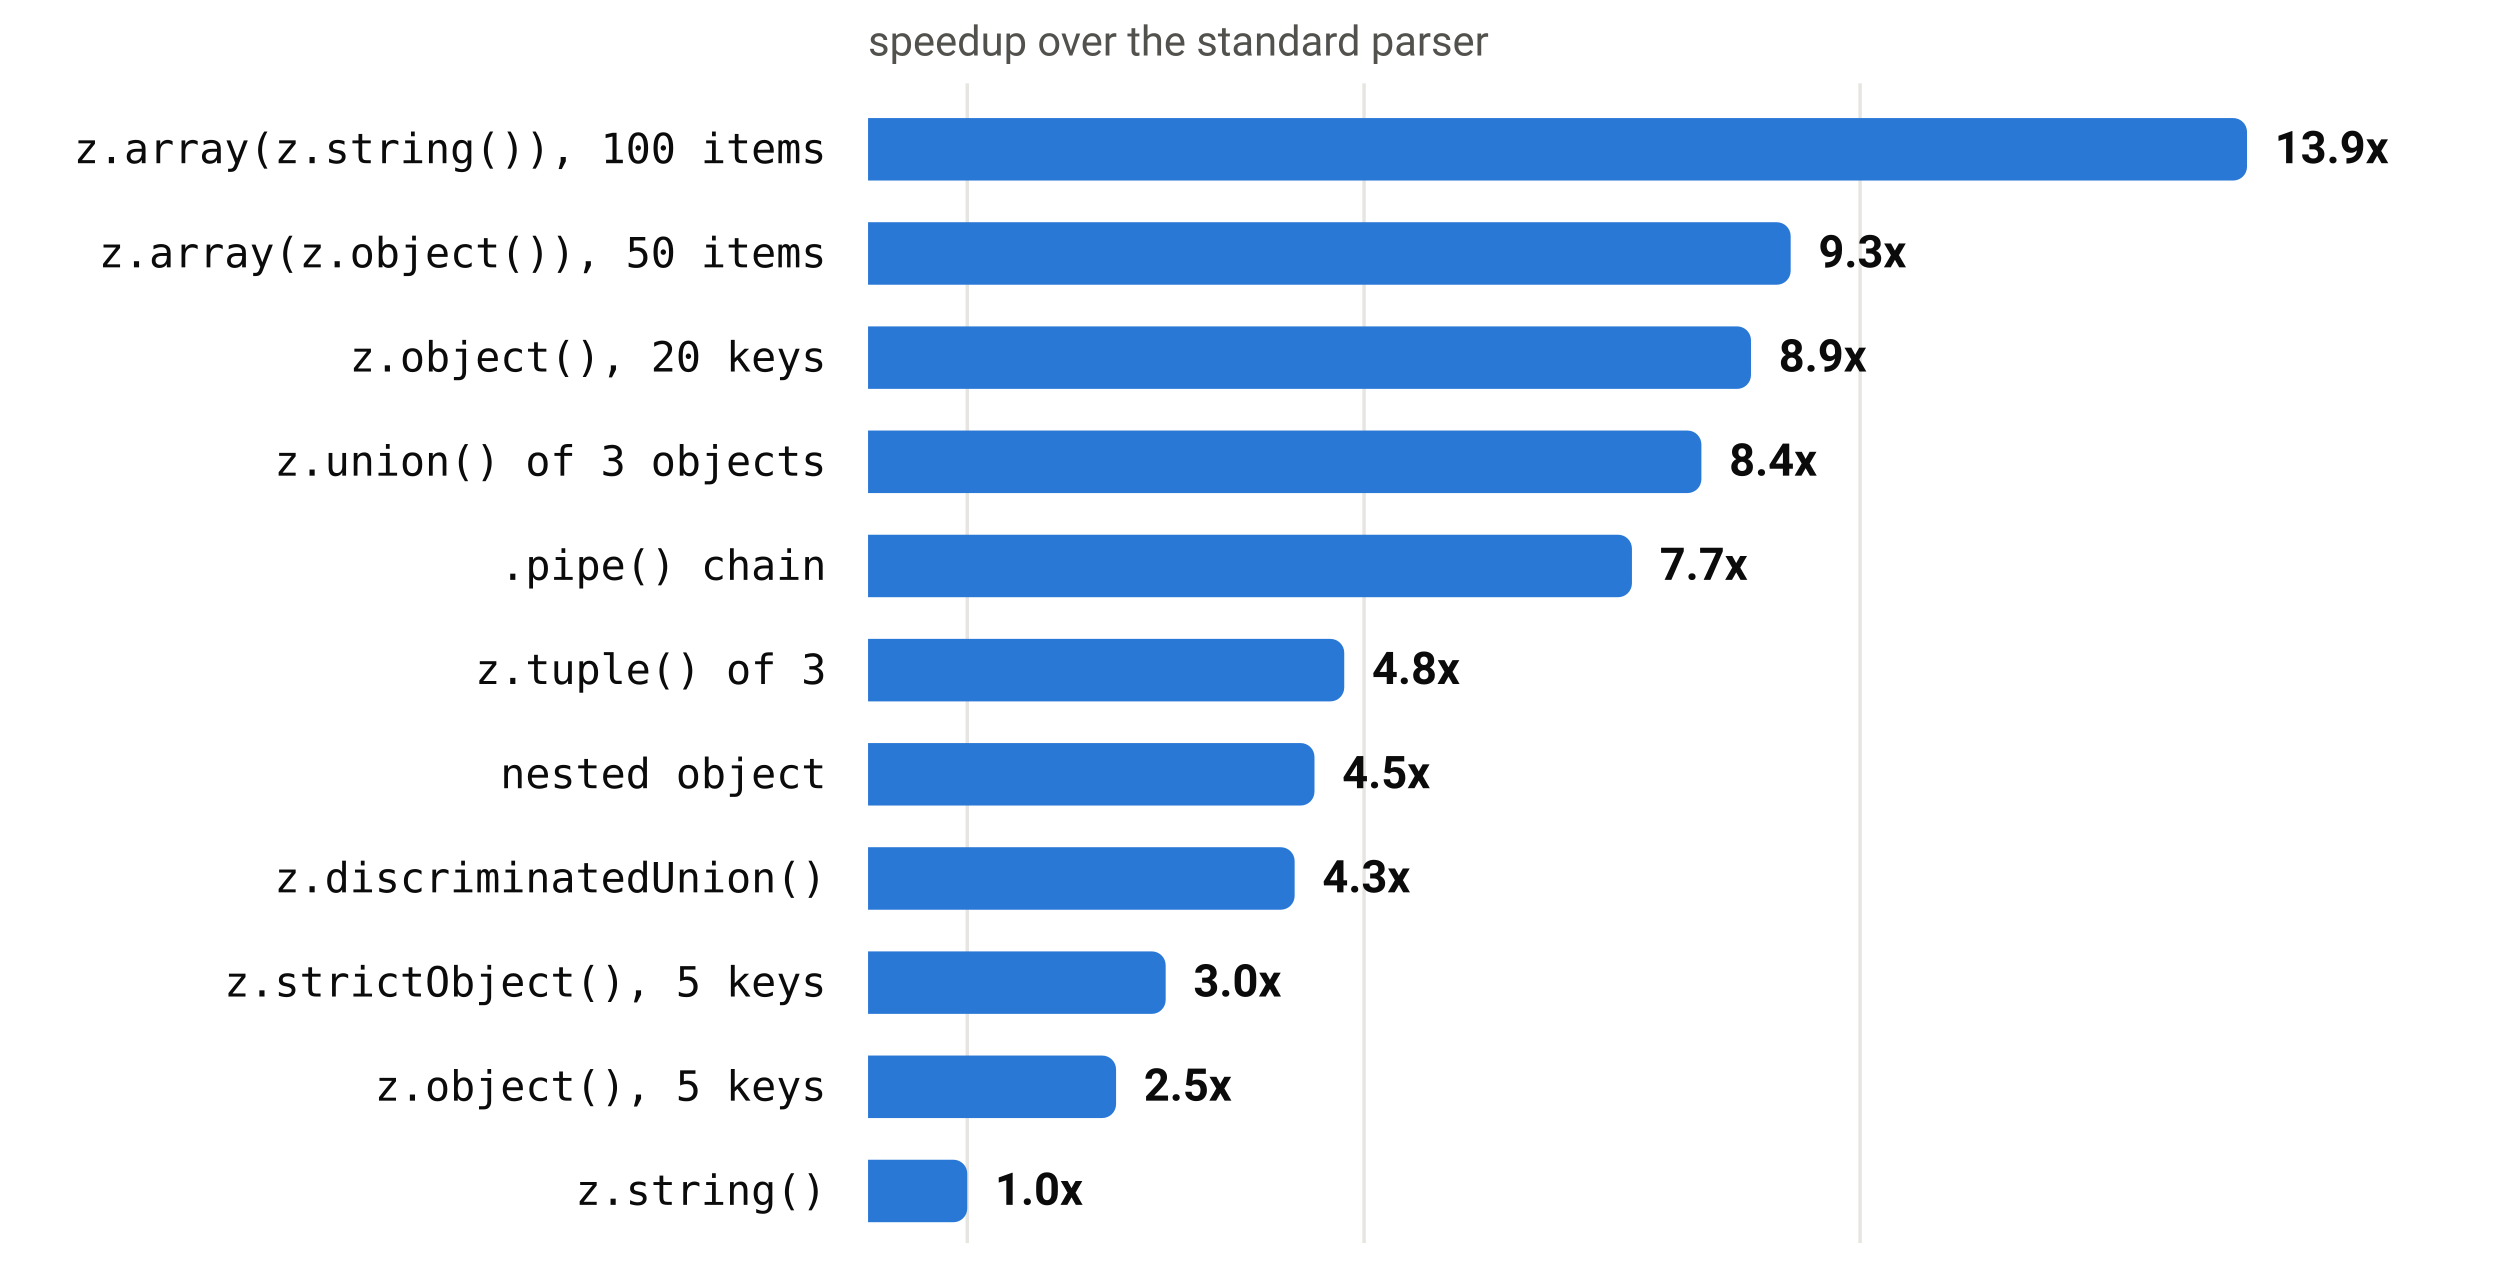
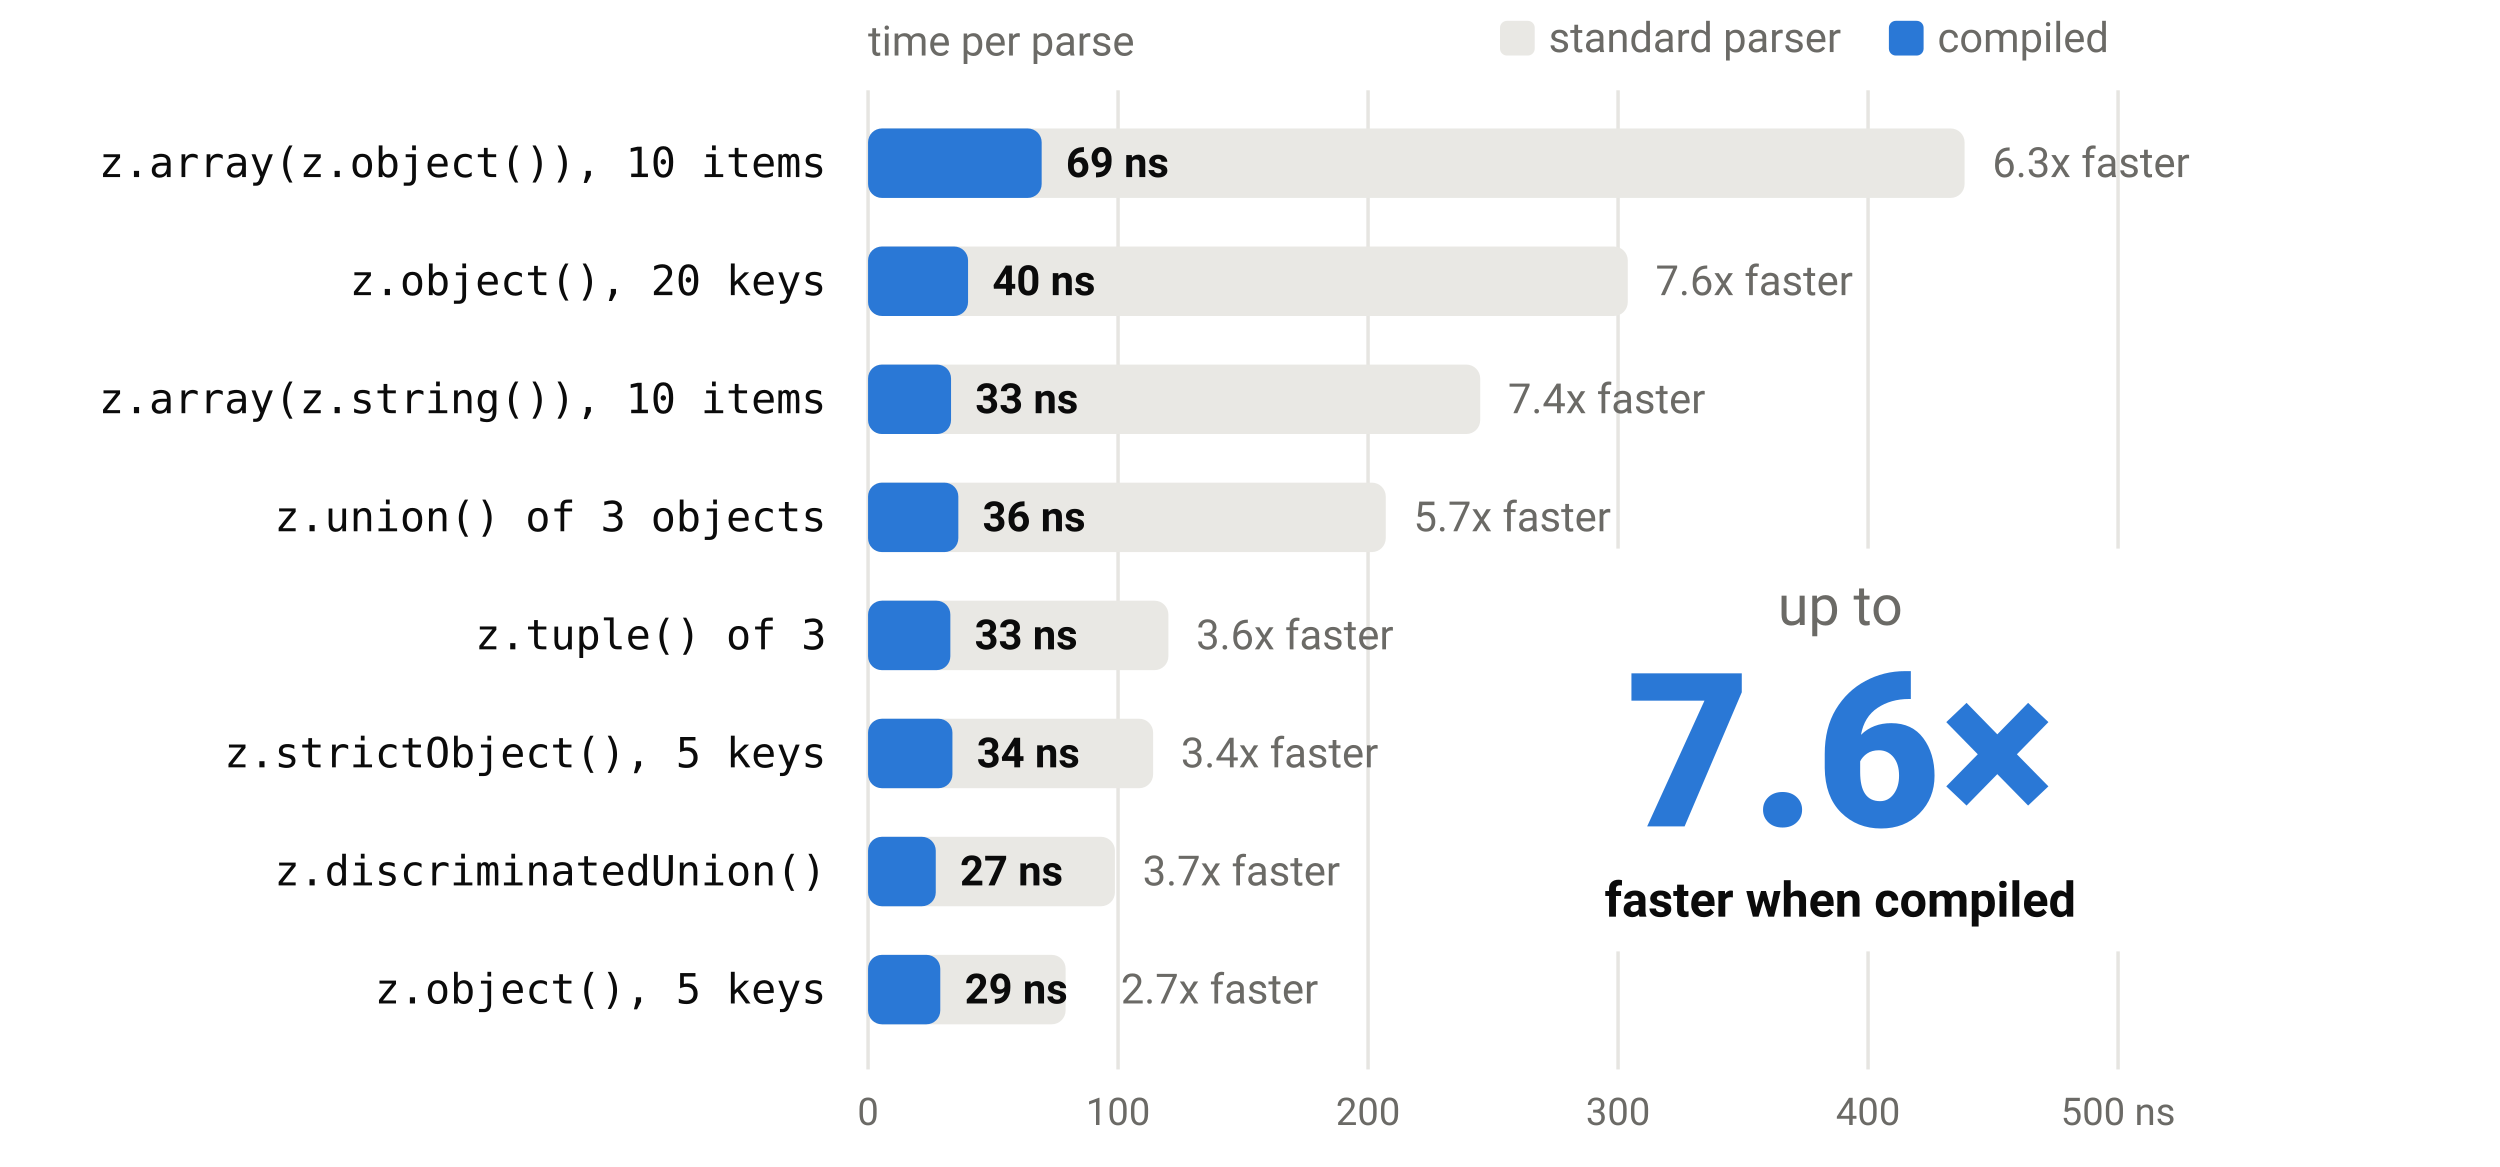
- <svg xmlns="http://www.w3.org/2000/svg" width="720" height="370" viewBox="0 0 720 370" font-family="ui-sans-serif, system-ui, -apple-system, Segoe UI, Roboto, sans-serif" font-size="13">
-   <text x="250" y="16" fill="#52514e" font-size="12">speedup over the standard parser</text>
-   <line x1="278.571" y1="24" x2="278.571" y2="358" stroke="#e6e5e1" stroke-width="1" />
-   <line x1="392.857" y1="24" x2="392.857" y2="358" stroke="#e6e5e1" stroke-width="1" />
-   <line x1="535.714" y1="24" x2="535.714" y2="358" stroke="#e6e5e1" stroke-width="1" />
-   <text x="238" y="47" text-anchor="end" fill="#0b0b0b" font-family="ui-monospace, SFMono-Regular, Menlo, monospace" font-size="12">z.array(z.string()), 100 items</text>
-   <path d="M250,34 h393.143 a4,4 0 0 1 4,4 v10 a4,4 0 0 1 -4,4 h-393.143 z" fill="#2a78d6" />
-   <text x="655.143" y="47" fill="#0b0b0b" font-weight="600">13.9x</text>
-   <text x="238" y="77" text-anchor="end" fill="#0b0b0b" font-family="ui-monospace, SFMono-Regular, Menlo, monospace" font-size="12">z.array(z.object()), 50 items</text>
-   <path d="M250,64 h261.714 a4,4 0 0 1 4,4 v10 a4,4 0 0 1 -4,4 h-261.714 z" fill="#2a78d6" />
-   <text x="523.714" y="77" fill="#0b0b0b" font-weight="600">9.3x</text>
-   <text x="238" y="107" text-anchor="end" fill="#0b0b0b" font-family="ui-monospace, SFMono-Regular, Menlo, monospace" font-size="12">z.object(), 20 keys</text>
-   <path d="M250,94 h250.286 a4,4 0 0 1 4,4 v10 a4,4 0 0 1 -4,4 h-250.286 z" fill="#2a78d6" />
-   <text x="512.286" y="107" fill="#0b0b0b" font-weight="600">8.9x</text>
-   <text x="238" y="137" text-anchor="end" fill="#0b0b0b" font-family="ui-monospace, SFMono-Regular, Menlo, monospace" font-size="12">z.union() of 3 objects</text>
-   <path d="M250,124 h236 a4,4 0 0 1 4,4 v10 a4,4 0 0 1 -4,4 h-236 z" fill="#2a78d6" />
-   <text x="498" y="137" fill="#0b0b0b" font-weight="600">8.4x</text>
-   <text x="238" y="167" text-anchor="end" fill="#0b0b0b" font-family="ui-monospace, SFMono-Regular, Menlo, monospace" font-size="12">.pipe() chain</text>
-   <path d="M250,154 h216 a4,4 0 0 1 4,4 v10 a4,4 0 0 1 -4,4 h-216 z" fill="#2a78d6" />
-   <text x="478" y="167" fill="#0b0b0b" font-weight="600">7.7x</text>
-   <text x="238" y="197" text-anchor="end" fill="#0b0b0b" font-family="ui-monospace, SFMono-Regular, Menlo, monospace" font-size="12">z.tuple() of 3</text>
-   <path d="M250,184 h133.143 a4,4 0 0 1 4,4 v10 a4,4 0 0 1 -4,4 h-133.143 z" fill="#2a78d6" />
-   <text x="395.143" y="197" fill="#0b0b0b" font-weight="600">4.8x</text>
-   <text x="238" y="227" text-anchor="end" fill="#0b0b0b" font-family="ui-monospace, SFMono-Regular, Menlo, monospace" font-size="12">nested object</text>
-   <path d="M250,214 h124.571 a4,4 0 0 1 4,4 v10 a4,4 0 0 1 -4,4 h-124.571 z" fill="#2a78d6" />
-   <text x="386.571" y="227" fill="#0b0b0b" font-weight="600">4.5x</text>
-   <text x="238" y="257" text-anchor="end" fill="#0b0b0b" font-family="ui-monospace, SFMono-Regular, Menlo, monospace" font-size="12">z.discriminatedUnion()</text>
-   <path d="M250,244 h118.857 a4,4 0 0 1 4,4 v10 a4,4 0 0 1 -4,4 h-118.857 z" fill="#2a78d6" />
-   <text x="380.857" y="257" fill="#0b0b0b" font-weight="600">4.3x</text>
-   <text x="238" y="287" text-anchor="end" fill="#0b0b0b" font-family="ui-monospace, SFMono-Regular, Menlo, monospace" font-size="12">z.strictObject(), 5 keys</text>
-   <path d="M250,274 h81.714 a4,4 0 0 1 4,4 v10 a4,4 0 0 1 -4,4 h-81.714 z" fill="#2a78d6" />
-   <text x="343.714" y="287" fill="#0b0b0b" font-weight="600">3.0x</text>
-   <text x="238" y="317" text-anchor="end" fill="#0b0b0b" font-family="ui-monospace, SFMono-Regular, Menlo, monospace" font-size="12">z.object(), 5 keys</text>
-   <path d="M250,304 h67.429 a4,4 0 0 1 4,4 v10 a4,4 0 0 1 -4,4 h-67.429 z" fill="#2a78d6" />
-   <text x="329.429" y="317" fill="#0b0b0b" font-weight="600">2.5x</text>
-   <text x="238" y="347" text-anchor="end" fill="#0b0b0b" font-family="ui-monospace, SFMono-Regular, Menlo, monospace" font-size="12">z.string()</text>
-   <path d="M250,334 h24.571 a4,4 0 0 1 4,4 v10 a4,4 0 0 1 -4,4 h-24.571 z" fill="#2a78d6" />
-   <text x="286.571" y="347" fill="#0b0b0b" font-weight="600">1.0x</text>
+ <svg xmlns="http://www.w3.org/2000/svg" width="720" height="336" viewBox="0 0 720 336" font-family="ui-sans-serif, system-ui, -apple-system, Segoe UI, Roboto, sans-serif" font-size="13">
+   <text x="250" y="16" fill="#6b6a66" font-size="12">time per parse</text>
+   <rect x="432" y="6" width="10" height="10" rx="2" fill="#e9e8e4" />
+   <text x="446" y="15" fill="#6b6a66" font-size="12">standard parser</text>
+   <rect x="544" y="6" width="10" height="10" rx="2" fill="#2a78d6" />
+   <text x="558" y="15" fill="#6b6a66" font-size="12">compiled</text>
+   <line x1="250.0" y1="26" x2="250.0" y2="308" stroke="#e6e5e1" stroke-width="1" />
+   <text x="250.0" y="324" text-anchor="middle" fill="#6b6a66" font-size="11">0</text>
+   <line x1="322.0" y1="26" x2="322.0" y2="308" stroke="#e6e5e1" stroke-width="1" />
+   <text x="322.0" y="324" text-anchor="middle" fill="#6b6a66" font-size="11">100</text>
+   <line x1="394.0" y1="26" x2="394.0" y2="308" stroke="#e6e5e1" stroke-width="1" />
+   <text x="394.0" y="324" text-anchor="middle" fill="#6b6a66" font-size="11">200</text>
+   <line x1="466.0" y1="26" x2="466.0" y2="158" stroke="#e6e5e1" stroke-width="1" />
+   <line x1="466.0" y1="274" x2="466.0" y2="308" stroke="#e6e5e1" stroke-width="1" />
+   <text x="466.0" y="324" text-anchor="middle" fill="#6b6a66" font-size="11">300</text>
+   <line x1="538.0" y1="26" x2="538.0" y2="158" stroke="#e6e5e1" stroke-width="1" />
+   <line x1="538.0" y1="274" x2="538.0" y2="308" stroke="#e6e5e1" stroke-width="1" />
+   <text x="538.0" y="324" text-anchor="middle" fill="#6b6a66" font-size="11">400</text>
+   <line x1="610.0" y1="26" x2="610.0" y2="158" stroke="#e6e5e1" stroke-width="1" />
+   <line x1="610.0" y1="274" x2="610.0" y2="308" stroke="#e6e5e1" stroke-width="1" />
+   <text x="610.0" y="324" text-anchor="middle" fill="#6b6a66" font-size="11">500 ns</text>
+   <text x="238" y="51" text-anchor="end" fill="#0b0b0b" font-family="ui-monospace, SFMono-Regular, Menlo, monospace" font-size="12">z.array(z.object()), 10 items</text>
+   <rect x="250" y="37" width="315.8" height="20" rx="4" fill="#e9e8e4" />
+   <rect x="250" y="37" width="50.0" height="20" rx="4" fill="#2a78d6" />
+   <text x="306.983" y="51" fill="#0b0b0b" font-weight="700" font-size="12">69 ns</text>
+   <text x="573.8" y="51" fill="#6b6a66" font-size="12">6.3x faster</text>
+   <text x="238" y="85" text-anchor="end" fill="#0b0b0b" font-family="ui-monospace, SFMono-Regular, Menlo, monospace" font-size="12">z.object(), 20 keys</text>
+   <rect x="250" y="71" width="218.8" height="20" rx="4" fill="#e9e8e4" />
+   <rect x="250" y="71" width="28.8" height="20" rx="4" fill="#2a78d6" />
+   <text x="285.823" y="85" fill="#0b0b0b" font-weight="700" font-size="12">40 ns</text>
+   <text x="476.8" y="85" fill="#6b6a66" font-size="12">7.6x faster</text>
+   <text x="238" y="119" text-anchor="end" fill="#0b0b0b" font-family="ui-monospace, SFMono-Regular, Menlo, monospace" font-size="12">z.array(z.string()), 10 items</text>
+   <rect x="250" y="105" width="176.3" height="20" rx="4" fill="#e9e8e4" />
+   <rect x="250" y="105" width="23.9" height="20" rx="4" fill="#2a78d6" />
+   <text x="280.885" y="119" fill="#0b0b0b" font-weight="700" font-size="12">33 ns</text>
+   <text x="434.3" y="119" fill="#6b6a66" font-size="12">7.4x faster</text>
+   <text x="238" y="153" text-anchor="end" fill="#0b0b0b" font-family="ui-monospace, SFMono-Regular, Menlo, monospace" font-size="12">z.union() of 3 objects</text>
+   <rect x="250" y="139" width="149.1" height="20" rx="4" fill="#e9e8e4" />
+   <rect x="250" y="139" width="26.0" height="20" rx="4" fill="#2a78d6" />
+   <text x="282.988" y="153" fill="#0b0b0b" font-weight="700" font-size="12">36 ns</text>
+   <text x="407.1" y="153" fill="#6b6a66" font-size="12">5.7x faster</text>
+   <text x="238" y="187" text-anchor="end" fill="#0b0b0b" font-family="ui-monospace, SFMono-Regular, Menlo, monospace" font-size="12">z.tuple() of 3</text>
+   <rect x="250" y="173" width="86.5" height="20" rx="4" fill="#e9e8e4" />
+   <rect x="250" y="173" width="23.7" height="20" rx="4" fill="#2a78d6" />
+   <text x="280.696" y="187" fill="#0b0b0b" font-weight="700" font-size="12">33 ns</text>
+   <text x="344.5" y="187" fill="#6b6a66" font-size="12">3.6x faster</text>
+   <text x="238" y="221" text-anchor="end" fill="#0b0b0b" font-family="ui-monospace, SFMono-Regular, Menlo, monospace" font-size="12">z.strictObject(), 5 keys</text>
+   <rect x="250" y="207" width="82.1" height="20" rx="4" fill="#e9e8e4" />
+   <rect x="250" y="207" width="24.3" height="20" rx="4" fill="#2a78d6" />
+   <text x="281.32" y="221" fill="#0b0b0b" font-weight="700" font-size="12">34 ns</text>
+   <text x="340.1" y="221" fill="#6b6a66" font-size="12">3.4x faster</text>
+   <text x="238" y="255" text-anchor="end" fill="#0b0b0b" font-family="ui-monospace, SFMono-Regular, Menlo, monospace" font-size="12">z.discriminatedUnion()</text>
+   <rect x="250" y="241" width="71.1" height="20" rx="4" fill="#e9e8e4" />
+   <rect x="250" y="241" width="19.5" height="20" rx="4" fill="#2a78d6" />
+   <text x="276.488" y="255" fill="#0b0b0b" font-weight="700" font-size="12">27 ns</text>
+   <text x="329.1" y="255" fill="#6b6a66" font-size="12">3.7x faster</text>
+   <text x="238" y="289" text-anchor="end" fill="#0b0b0b" font-family="ui-monospace, SFMono-Regular, Menlo, monospace" font-size="12">z.object(), 5 keys</text>
+   <rect x="250" y="275" width="56.9" height="20" rx="4" fill="#e9e8e4" />
+   <rect x="250" y="275" width="20.8" height="20" rx="4" fill="#2a78d6" />
+   <text x="277.833" y="289" fill="#0b0b0b" font-weight="700" font-size="12">29 ns</text>
+   <text x="322.8" y="289" fill="#6b6a66" font-size="12">2.7x faster</text>
+   <text x="530" y="180" text-anchor="middle" fill="#6b6a66" font-size="16">up to</text>
+   <text x="530" y="238" text-anchor="middle" fill="#2a78d6" font-weight="800" font-size="62">7.6×</text>
+   <text x="530" y="264" text-anchor="middle" fill="#0b0b0b" font-weight="600" font-size="14">faster when compiled</text>
</svg>
